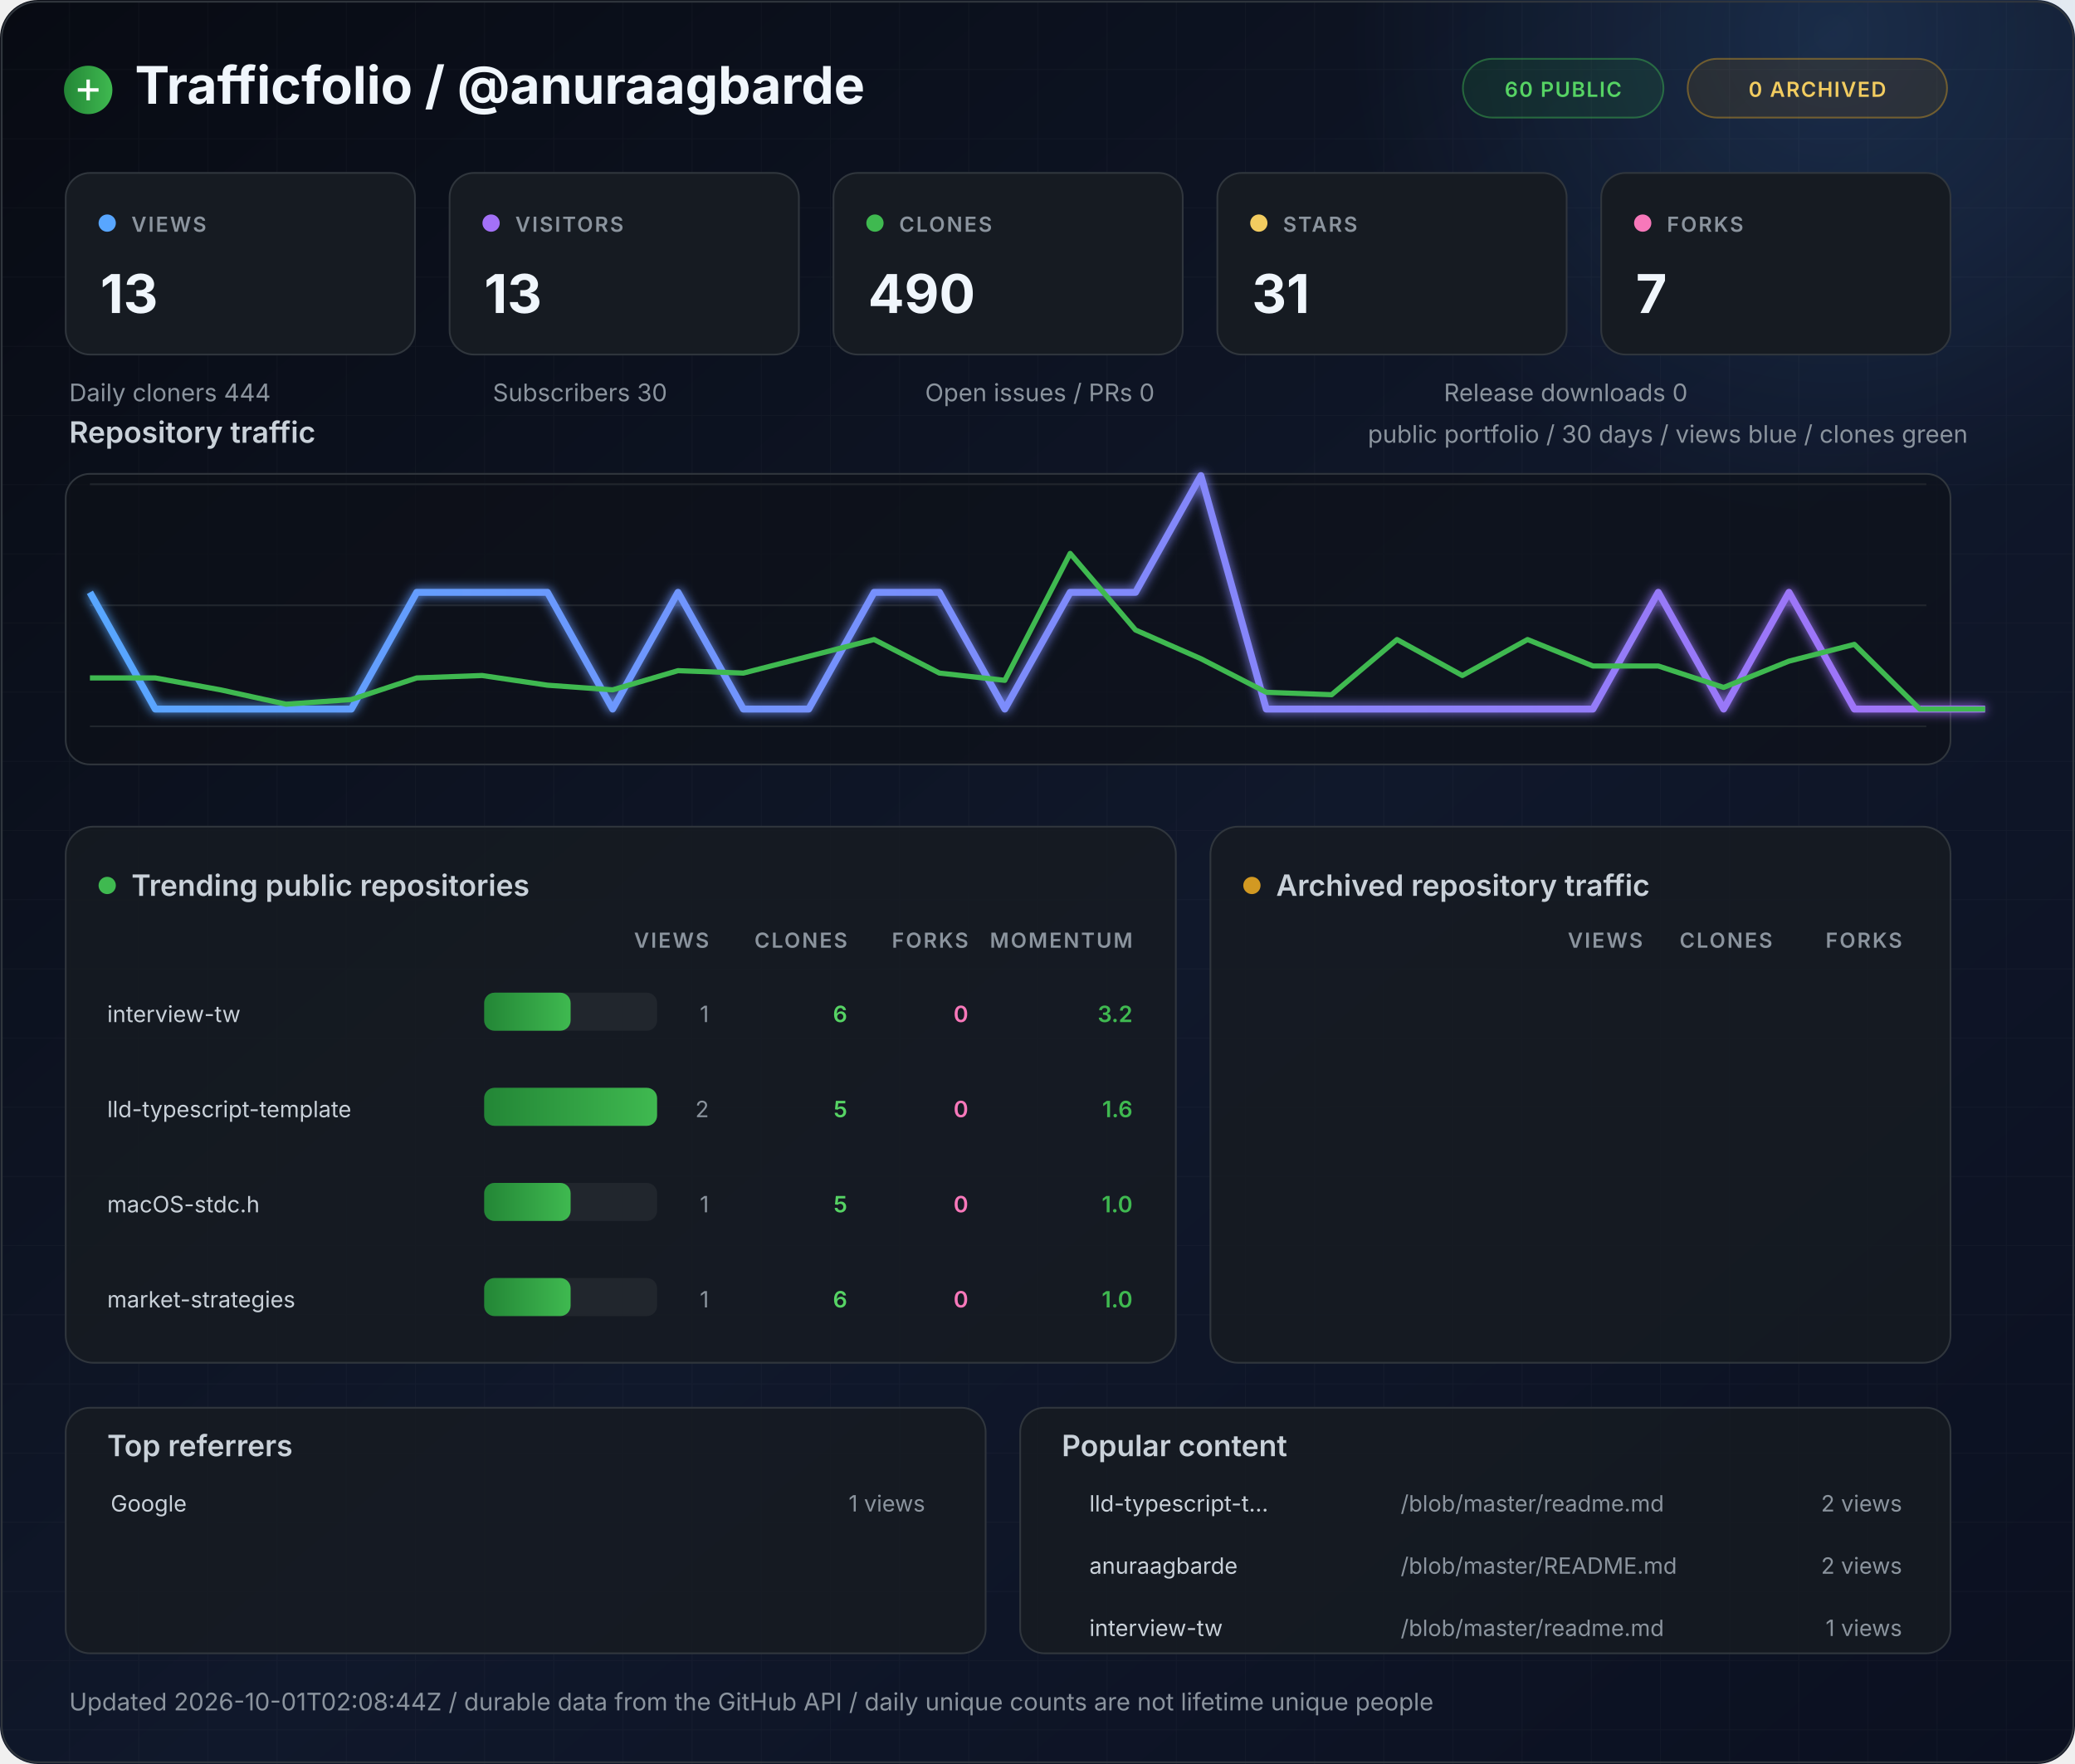
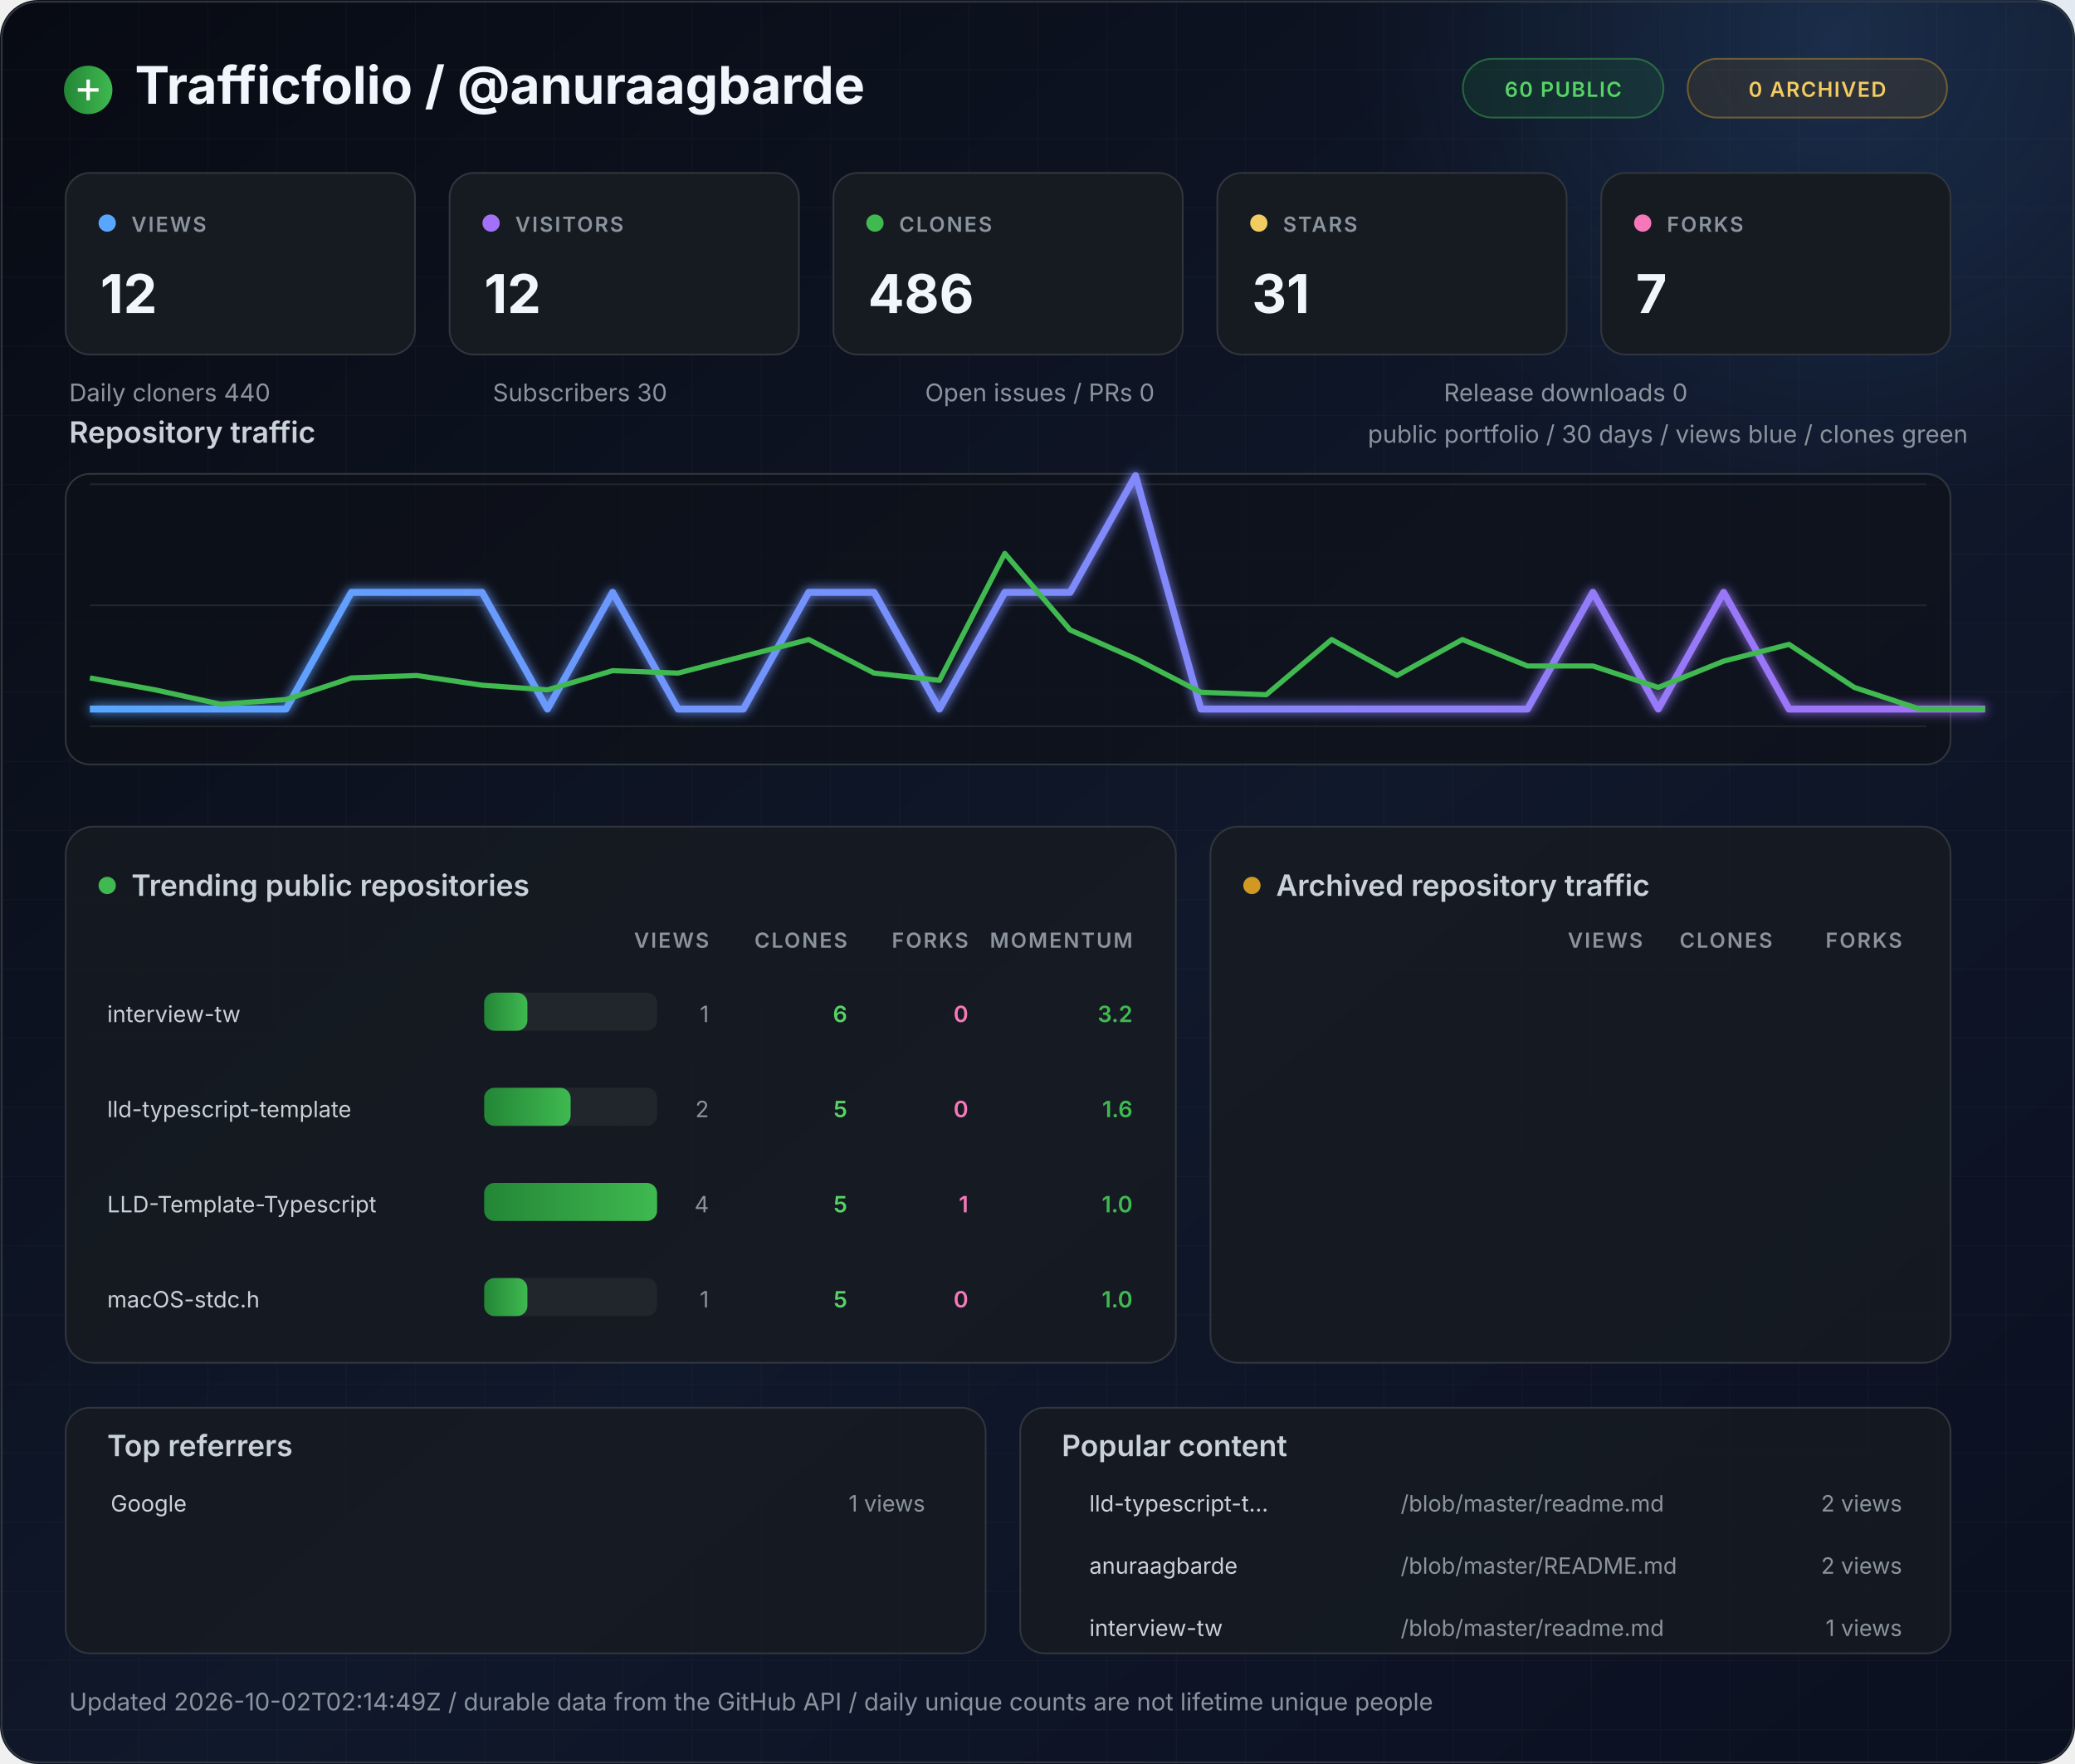
<svg xmlns="http://www.w3.org/2000/svg" width="1200" height="1020" viewBox="0 0 1200 1020" role="img" aria-label="Trafficfolio GitHub analytics dashboard for anuraagbarde">
  <defs>
    <linearGradient id="bg" x1="0" y1="0" x2="1" y2="1">
      <stop stop-color="#080b13" />
      <stop offset=".55" stop-color="#10182b" />
      <stop offset="1" stop-color="#0b1020" />
    </linearGradient>
    <linearGradient id="line" x1="0" y1="0" x2="1" y2="0">
      <stop stop-color="#58a6ff" />
      <stop offset="1" stop-color="#a371f7" />
    </linearGradient>
    <linearGradient id="bar" x1="0" y1="0" x2="1" y2="0">
      <stop stop-color="#238636" />
      <stop offset="1" stop-color="#3fb950" />
    </linearGradient>
    <linearGradient id="archiveBar" x1="0" y1="0" x2="1" y2="0">
      <stop stop-color="#9e6a03" />
      <stop offset="1" stop-color="#f2cc60" />
    </linearGradient>
    <radialGradient id="ambient">
      <stop stop-color="#58a6ff" stop-opacity=".16" />
      <stop offset="1" stop-color="#58a6ff" stop-opacity="0" />
    </radialGradient>
    <pattern id="grid" width="40" height="40" patternUnits="userSpaceOnUse">
      <path d="M40 0H0V40" fill="none" stroke="#ffffff" stroke-opacity=".025" />
    </pattern>
    <filter id="glow">
      <feGaussianBlur stdDeviation="3" result="b" />
      <feMerge>
        <feMergeNode in="b" />
        <feMergeNode in="SourceGraphic" />
      </feMerge>
    </filter>
    <style>
    .title{font:750 30px -apple-system,BlinkMacSystemFont,"Segoe UI",sans-serif;fill:#f0f6fc}
    .subtitle{font:14px -apple-system,BlinkMacSystemFont,"Segoe UI",sans-serif;fill:#8b949e}
    .label{font:600 12px -apple-system,BlinkMacSystemFont,"Segoe UI",sans-serif;fill:#8b949e;letter-spacing:1px}
    .metric{font:700 31px -apple-system,BlinkMacSystemFont,"Segoe UI",sans-serif;fill:#f0f6fc}
    .section{font:600 17px -apple-system,BlinkMacSystemFont,"Segoe UI",sans-serif;fill:#c9d1d9}
    .repo,.value,.trend,.archive,.clone,.fork{font:13px -apple-system,BlinkMacSystemFont,"Segoe UI",sans-serif;fill:#c9d1d9}
    .value{fill:#8b949e} .trend{fill:#3fb950;font-weight:600} .archive{fill:#d29922}
    .clone{fill:#56d364;font-weight:600} .fork{fill:#f778ba;font-weight:600}
    .pill{font:600 12px -apple-system,BlinkMacSystemFont,"Segoe UI",sans-serif;letter-spacing:.7px}
  </style>
  </defs>
  <rect width="1200" height="1020" rx="22" fill="url(#bg)" />
  <rect width="1200" height="1020" rx="22" fill="url(#grid)" />
  <circle cx="1060" cy="20" r="280" fill="url(#ambient)" />
  <rect x="1" y="1" width="1198" height="1018" rx="21" fill="none" stroke="#30363d" />
  <circle cx="51" cy="52" r="14" fill="url(#bar)" />
  <path d="M45 52h12M51 46v12" stroke="#fff" stroke-width="2" />
  <text x="78" y="60" class="title">Trafficfolio / @anuraagbarde</text>
  <rect x="846" y="34" width="116" height="34" rx="17" fill="#238636" fill-opacity=".16" stroke="#3fb950" stroke-opacity=".45" />
  <text x="904" y="56" text-anchor="middle" class="pill" fill="#56d364">60 PUBLIC</text>
  <rect x="976" y="34" width="150" height="34" rx="17" fill="#9e6a03" fill-opacity=".14" stroke="#d29922" stroke-opacity=".45" />
  <text x="1051" y="56" text-anchor="middle" class="pill" fill="#f2cc60">0 ARCHIVED</text>
  <rect x="38" y="100" width="202" height="105" rx="14" fill="#161b22" stroke="#30363d" />
  <circle cx="62" cy="129" r="5" fill="#58a6ff" />
  <text x="76" y="134" class="label">VIEWS</text>
-   <text x="58" y="181" class="metric">13</text>
+   <text x="58" y="181" class="metric">12</text>
  <rect x="260" y="100" width="202" height="105" rx="14" fill="#161b22" stroke="#30363d" />
  <circle cx="284" cy="129" r="5" fill="#a371f7" />
  <text x="298" y="134" class="label">VISITORS</text>
-   <text x="280" y="181" class="metric">13</text>
+   <text x="280" y="181" class="metric">12</text>
  <rect x="482" y="100" width="202" height="105" rx="14" fill="#161b22" stroke="#30363d" />
  <circle cx="506" cy="129" r="5" fill="#3fb950" />
  <text x="520" y="134" class="label">CLONES</text>
-   <text x="502" y="181" class="metric">490</text>
+   <text x="502" y="181" class="metric">486</text>
  <rect x="704" y="100" width="202" height="105" rx="14" fill="#161b22" stroke="#30363d" />
  <circle cx="728" cy="129" r="5" fill="#f2cc60" />
  <text x="742" y="134" class="label">STARS</text>
  <text x="724" y="181" class="metric">31</text>
  <rect x="926" y="100" width="202" height="105" rx="14" fill="#161b22" stroke="#30363d" />
  <circle cx="950" cy="129" r="5" fill="#f778ba" />
  <text x="964" y="134" class="label">FORKS</text>
  <text x="946" y="181" class="metric">7</text>
-   <text x="40" y="232" class="subtitle">Daily cloners 444</text>
+   <text x="40" y="232" class="subtitle">Daily cloners 440</text>
  <text x="285" y="232" class="subtitle">Subscribers 30</text>
  <text x="535" y="232" class="subtitle">Open issues / PRs 0</text>
  <text x="835" y="232" class="subtitle">Release downloads 0</text>
  <text x="40" y="256" class="section">Repository traffic</text>
  <text x="1138" y="256" text-anchor="end" class="subtitle">public portfolio / 30 days / views blue / clones green</text>
  <rect x="38" y="274" width="1090" height="168" rx="14" fill="#0d1117" fill-opacity=".62" stroke="#30363d" />
  <line x1="52" y1="420" x2="1114" y2="420" stroke="#21262d" />
  <line x1="52" y1="350" x2="1114" y2="350" stroke="#21262d" />
  <line x1="52" y1="280" x2="1114" y2="280" stroke="#21262d" />
-   <polyline points="52.0,342.5 89.8,410.0 127.6,410.0 165.4,410.0 203.2,410.0 241.0,342.5 278.8,342.5 316.6,342.5 354.3,410.0 392.1,342.5 429.9,410.0 467.7,410.0 505.5,342.5 543.3,342.5 581.1,410.0 618.9,342.5 656.7,342.5 694.5,275.0 732.3,410.0 770.1,410.0 807.9,410.0 845.7,410.0 883.4,410.0 921.2,410.0 959.0,342.5 996.8,410.0 1034.6,342.5 1072.4,410.0 1110.2,410.0 1148.0,410.0" fill="none" stroke="url(#line)" stroke-width="4" stroke-linejoin="round" filter="url(#glow)" />
-   <polyline points="52.0,392.0 89.8,392.0 127.6,398.9 165.4,407.2 203.2,404.5 241.0,392.0 278.8,390.6 316.6,396.2 354.3,398.9 392.1,387.8 429.9,389.2 467.7,379.5 505.5,369.8 543.3,389.2 581.1,393.4 618.9,320.0 656.7,364.3 694.5,380.9 732.3,400.3 770.1,401.7 807.9,369.8 845.7,390.6 883.4,369.8 921.2,385.1 959.0,385.1 996.8,397.5 1034.6,382.3 1072.4,372.6 1110.2,410.0 1148.0,410.0" fill="none" stroke="#3fb950" stroke-width="3" stroke-linejoin="round" />
+   <polyline points="52.0,410.0 89.8,410.0 127.6,410.0 165.4,410.0 203.2,342.5 241.0,342.5 278.8,342.5 316.6,410.0 354.3,342.5 392.1,410.0 429.9,410.0 467.7,342.5 505.5,342.5 543.3,410.0 581.1,342.5 618.9,342.5 656.7,275.0 694.5,410.0 732.3,410.0 770.1,410.0 807.9,410.0 845.7,410.0 883.4,410.0 921.2,342.5 959.0,410.0 996.8,342.5 1034.6,410.0 1072.4,410.0 1110.2,410.0 1148.0,410.0" fill="none" stroke="url(#line)" stroke-width="4" stroke-linejoin="round" filter="url(#glow)" />
+   <polyline points="52.0,392.0 89.8,398.9 127.6,407.2 165.4,404.5 203.2,392.0 241.0,390.6 278.8,396.2 316.6,398.9 354.3,387.8 392.1,389.2 429.9,379.5 467.7,369.8 505.5,389.2 543.3,393.4 581.1,320.0 618.9,364.3 656.7,380.9 694.5,400.3 732.3,401.7 770.1,369.8 807.9,390.6 845.7,369.8 883.4,385.1 921.2,385.1 959.0,397.5 996.8,382.3 1034.6,372.6 1072.4,397.5 1110.2,410.0 1148.0,410.0" fill="none" stroke="#3fb950" stroke-width="3" stroke-linejoin="round" />
  <rect x="38" y="478" width="642" height="310" rx="16" fill="#161b22" fill-opacity=".82" stroke="#30363d" />
  <circle cx="62" cy="512" r="5" fill="#3fb950" />
  <text x="76" y="518" class="section">Trending public repositories</text>
  <text x="410" y="548" text-anchor="end" class="label">VIEWS</text>
  <text x="490" y="548" text-anchor="end" class="label">CLONES</text>
  <text x="560" y="548" text-anchor="end" class="label">FORKS</text>
  <text x="655" y="548" text-anchor="end" class="label">MOMENTUM</text>
  <text x="62" y="591" class="repo">interview-tw</text>
  <rect x="280" y="574" width="100" height="22" rx="6" fill="#21262d" />
-   <rect x="280" y="574" width="50" height="22" rx="6" fill="url(#bar)" />
+   <rect x="280" y="574" width="25" height="22" rx="6" fill="url(#bar)" />
  <text x="410" y="591" text-anchor="end" class="value">1</text>
  <text x="490" y="591" text-anchor="end" class="clone">6</text>
  <text x="560" y="591" text-anchor="end" class="fork">0</text>
  <text x="655" y="591" text-anchor="end" class="trend">3.2</text>
  <text x="62" y="646" class="repo">lld-typescript-template</text>
  <rect x="280" y="629" width="100" height="22" rx="6" fill="#21262d" />
-   <rect x="280" y="629" width="100" height="22" rx="6" fill="url(#bar)" />
+   <rect x="280" y="629" width="50" height="22" rx="6" fill="url(#bar)" />
  <text x="410" y="646" text-anchor="end" class="value">2</text>
  <text x="490" y="646" text-anchor="end" class="clone">5</text>
  <text x="560" y="646" text-anchor="end" class="fork">0</text>
  <text x="655" y="646" text-anchor="end" class="trend">1.6</text>
-   <text x="62" y="701" class="repo">macOS-stdc.h</text>
+   <text x="62" y="701" class="repo">LLD-Template-Typescript</text>
  <rect x="280" y="684" width="100" height="22" rx="6" fill="#21262d" />
-   <rect x="280" y="684" width="50" height="22" rx="6" fill="url(#bar)" />
-   <text x="410" y="701" text-anchor="end" class="value">1</text>
+   <rect x="280" y="684" width="100" height="22" rx="6" fill="url(#bar)" />
+   <text x="410" y="701" text-anchor="end" class="value">4</text>
  <text x="490" y="701" text-anchor="end" class="clone">5</text>
-   <text x="560" y="701" text-anchor="end" class="fork">0</text>
+   <text x="560" y="701" text-anchor="end" class="fork">1</text>
  <text x="655" y="701" text-anchor="end" class="trend">1.0</text>
-   <text x="62" y="756" class="repo">market-strategies</text>
+   <text x="62" y="756" class="repo">macOS-stdc.h</text>
  <rect x="280" y="739" width="100" height="22" rx="6" fill="#21262d" />
-   <rect x="280" y="739" width="50" height="22" rx="6" fill="url(#bar)" />
+   <rect x="280" y="739" width="25" height="22" rx="6" fill="url(#bar)" />
  <text x="410" y="756" text-anchor="end" class="value">1</text>
-   <text x="490" y="756" text-anchor="end" class="clone">6</text>
+   <text x="490" y="756" text-anchor="end" class="clone">5</text>
  <text x="560" y="756" text-anchor="end" class="fork">0</text>
  <text x="655" y="756" text-anchor="end" class="trend">1.0</text>
  <rect x="700" y="478" width="428" height="310" rx="16" fill="#161b22" fill-opacity=".82" stroke="#30363d" />
  <circle cx="724" cy="512" r="5" fill="#d29922" />
  <text x="738" y="518" class="section">Archived repository traffic</text>
  <text x="950" y="548" text-anchor="end" class="label">VIEWS</text>
  <text x="1025" y="548" text-anchor="end" class="label">CLONES</text>
  <text x="1100" y="548" text-anchor="end" class="label">FORKS</text>
  <rect x="38" y="814" width="532" height="142" rx="14" fill="#161b22" fill-opacity=".82" stroke="#30363d" />
  <text x="62" y="842" class="section">Top referrers</text>
  <text x="64" y="874" class="repo">Google</text>
  <text x="535" y="874" text-anchor="end" class="value">1 views</text>
  <rect x="590" y="814" width="538" height="142" rx="14" fill="#161b22" fill-opacity=".82" stroke="#30363d" />
  <text x="614" y="842" class="section">Popular content</text>
  <text x="630" y="874" class="repo">lld-typescript-t...</text>
  <text x="810" y="874" class="value">/blob/master/readme.md</text>
  <text x="1100" y="874" text-anchor="end" class="value">2 views</text>
  <text x="630" y="910" class="repo">anuraagbarde</text>
  <text x="810" y="910" class="value">/blob/master/README.md</text>
  <text x="1100" y="910" text-anchor="end" class="value">2 views</text>
  <text x="630" y="946" class="repo">interview-tw</text>
  <text x="810" y="946" class="value">/blob/master/readme.md</text>
  <text x="1100" y="946" text-anchor="end" class="value">1 views</text>
-   <text x="40" y="989" class="subtitle">Updated 2026-10-01T02:08:44Z / durable data from the GitHub API / daily unique counts are not lifetime unique people</text>
+   <text x="40" y="989" class="subtitle">Updated 2026-10-02T02:14:49Z / durable data from the GitHub API / daily unique counts are not lifetime unique people</text>
</svg>
